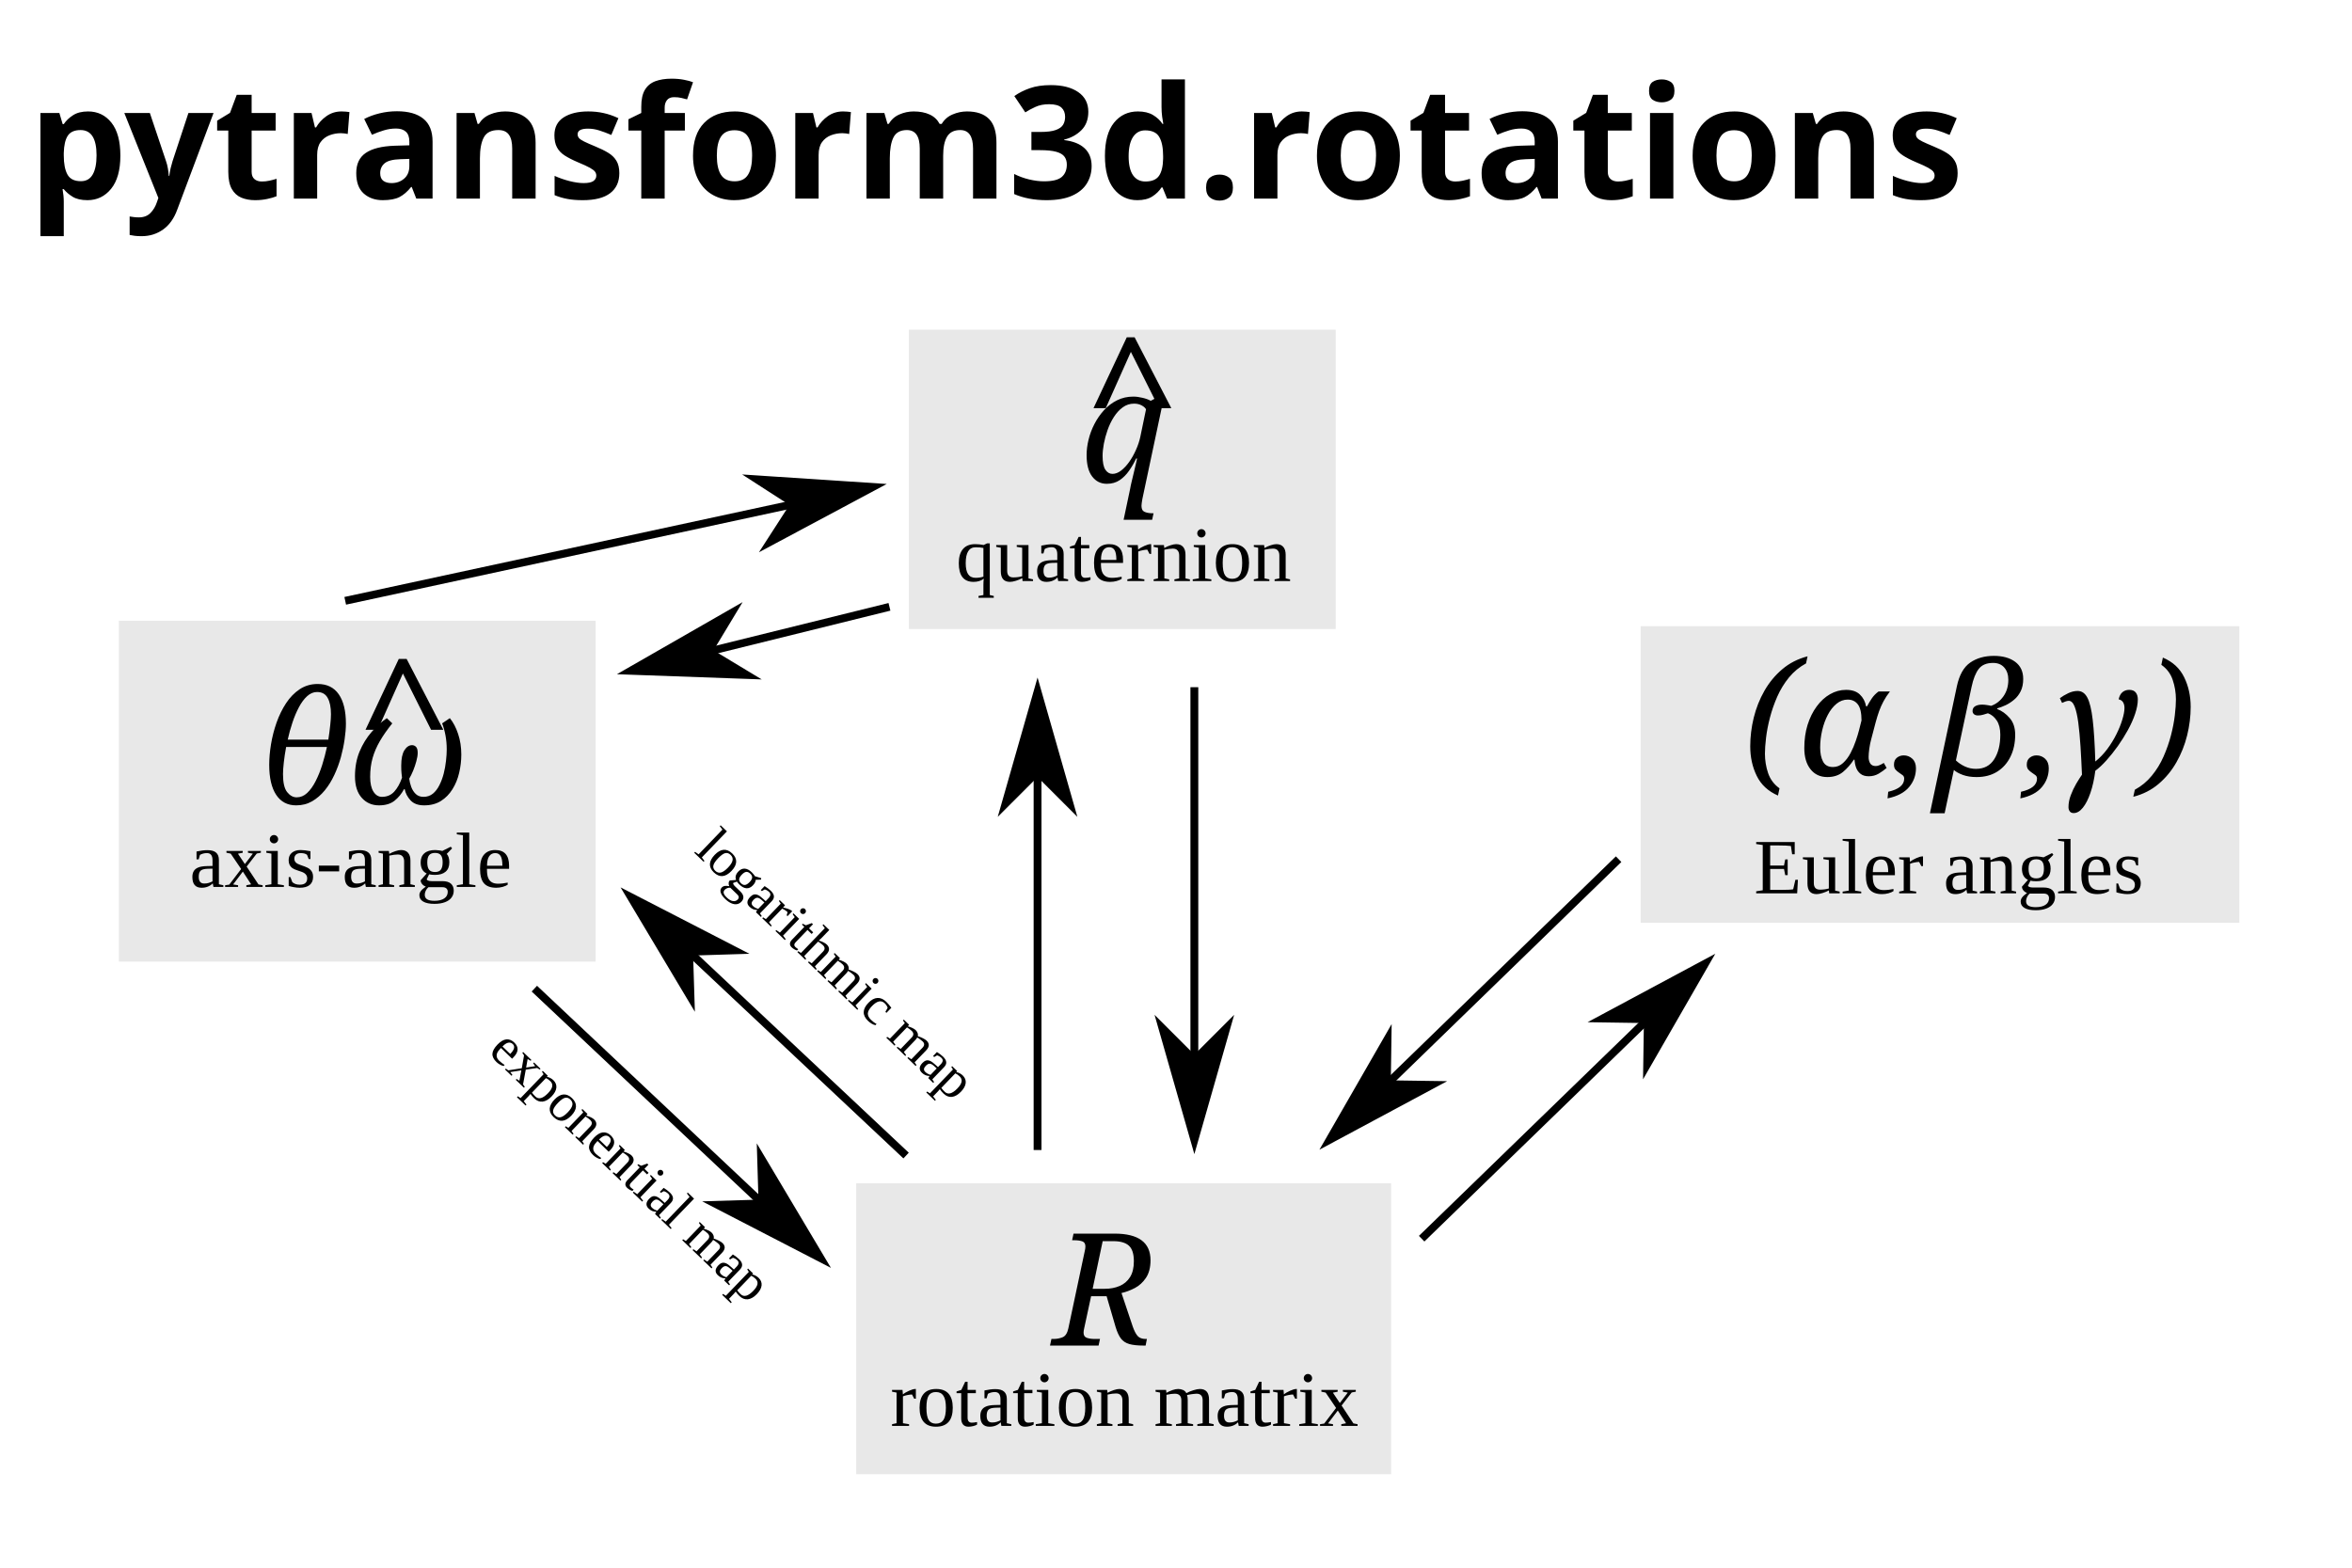
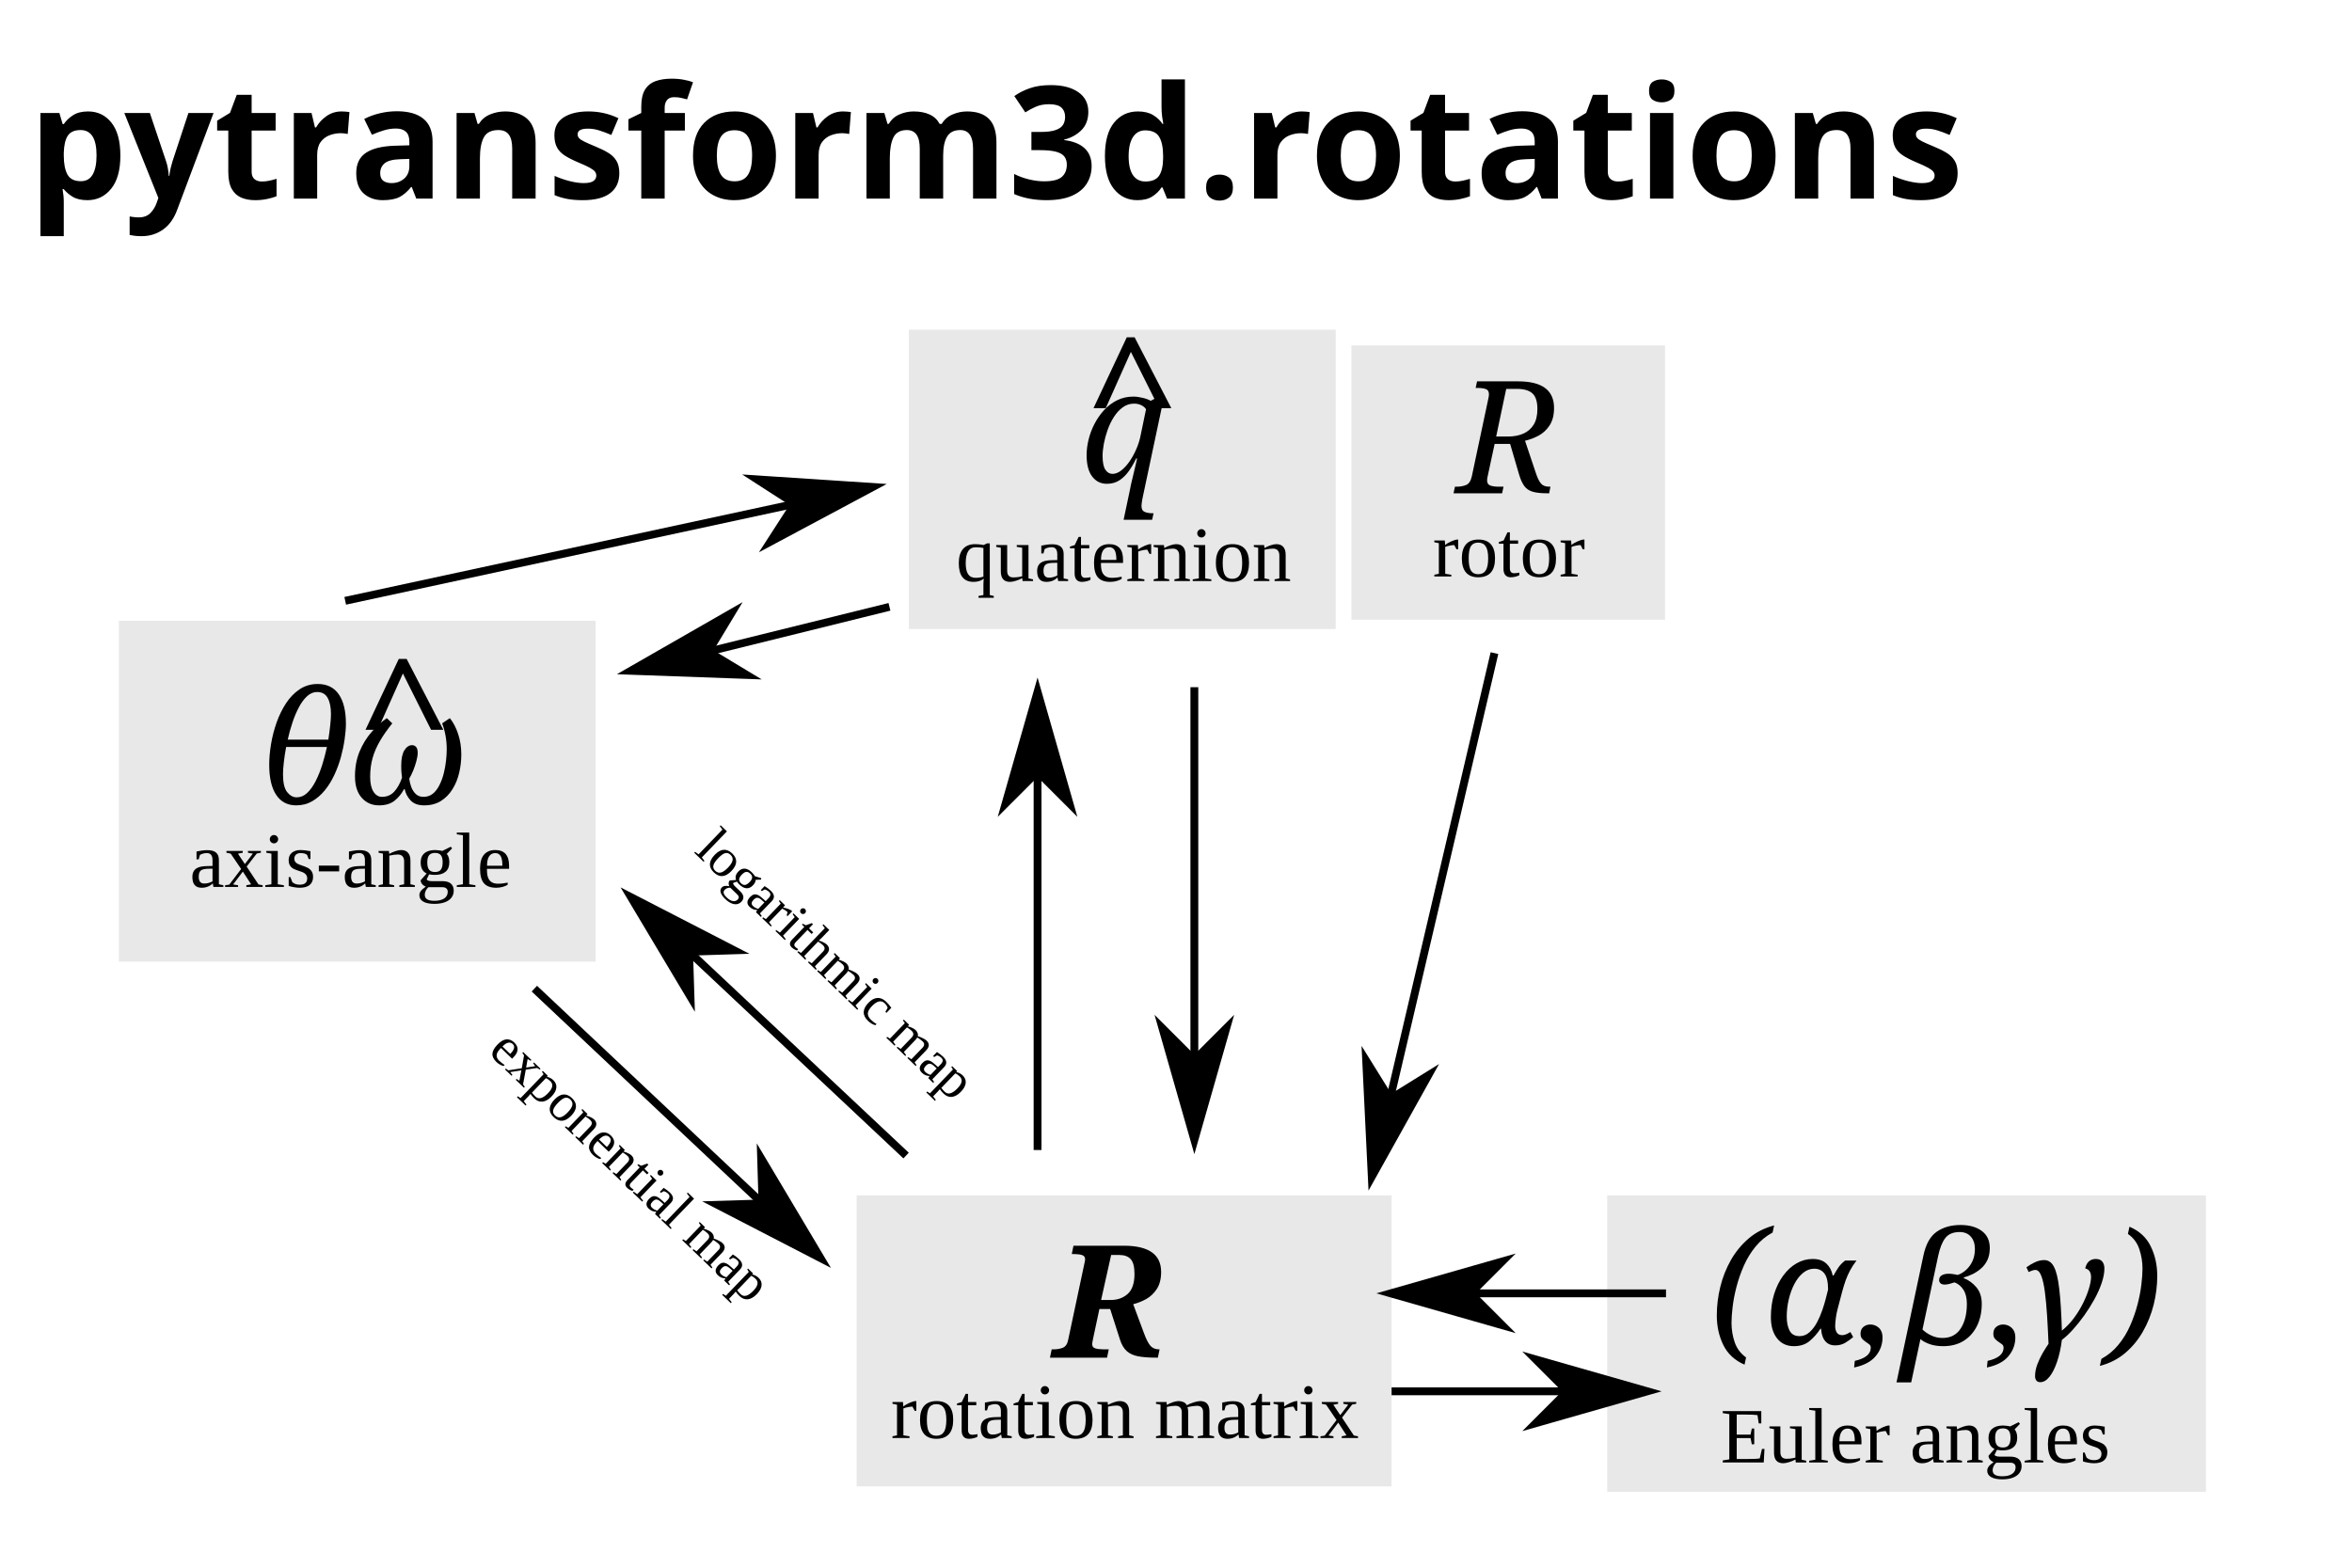
<svg xmlns="http://www.w3.org/2000/svg" width="600" height="400" id="svg2" version="1.1">
  <defs id="defs4">
    <marker orient="auto" refY="0.0" refX="0.0" id="Arrow1Lend" style="overflow:visible;">
      <path id="path3927" d="M 0.0,0.0 L 5.0,-5.0 L -12.5,0.0 L 5.0,5.0 L 0.0,0.0 z " style="fill-rule:evenodd;stroke:#000000;stroke-width:1.0pt;" transform="scale(0.8) rotate(180) translate(12.5,0)" />
    </marker>
+     <marker orient="auto" refY="0" refX="0" id="Arrow1Lend-2" style="overflow:visible">
+       <path id="path3927-7" d="M 0,0 5,-5 -12.5,0 5,5 Z" style="fill-rule:evenodd;stroke:#000000;stroke-width:1pt" transform="matrix(-0.8,0,0,-0.8,-10,0)" />
+     </marker>
+     <marker orient="auto" refY="0" refX="0" id="Arrow1Lend-9" style="overflow:visible">
+       <path id="path3927-3" d="M 0,0 5,-5 -12.5,0 5,5 Z" style="fill-rule:evenodd;stroke:#000000;stroke-width:1pt" transform="matrix(-0.8,0,0,-0.8,-10,0)" />
+     </marker>
  </defs>
  <g id="layer1" transform="translate(0,-652.3622)">
-     <rect style="opacity:0.3;fill:#b3b3b3;fill-opacity:1;stroke:none" id="rect3148" width="136.472" height="74.246" x="218.416" y="954.275" />
-     <text xml:space="preserve" style="font-style:normal;font-weight:normal;line-height:0%;font-family:sans-serif;letter-spacing:0px;word-spacing:0px;fill:#000000;fill-opacity:1;stroke:none" x="268.657" y="995.685" id="text2985">
-       <tspan id="tspan2987" x="268.657" y="995.685" style="font-style:italic;font-variant:normal;font-weight:normal;font-stretch:normal;font-size:40px;line-height:1.25;font-family:serif;-inkscape-font-specification:'Serif Italic'">R</tspan>
+     <rect style="opacity:0.3;fill:#b3b3b3;fill-opacity:1;stroke:none" id="rect3148" width="136.472" height="74.246" x="218.528" y="957.362" />
+     <text xml:space="preserve" style="font-style:normal;font-weight:normal;line-height:0%;font-family:sans-serif;letter-spacing:0px;word-spacing:0px;fill:#000000;fill-opacity:1;stroke:none" x="268.769" y="998.771" id="text2985">
+       <tspan id="tspan2987" x="268.769" y="998.771" style="font-style:italic;font-variant:normal;font-weight:bold;font-stretch:normal;font-size:40px;line-height:1.25;font-family:Serif;-inkscape-font-specification:'Serif Bold Italic'">R</tspan>
    </text>
-     <text xml:space="preserve" style="font-style:normal;font-weight:normal;line-height:0%;font-family:sans-serif;letter-spacing:0px;word-spacing:0px;fill:#000000;fill-opacity:1;stroke:none" x="227.157" y="1016.185" id="text2989">
-       <tspan id="tspan2991" x="227.157" y="1016.185" style="font-style:normal;font-variant:normal;font-weight:normal;font-stretch:normal;font-size:20px;line-height:1.25;font-family:'Times New Roman';-inkscape-font-specification:'Times New Roman'">rotation matrix</tspan>
+     <text xml:space="preserve" style="font-style:normal;font-weight:normal;line-height:0%;font-family:sans-serif;letter-spacing:0px;word-spacing:0px;fill:#000000;fill-opacity:1;stroke:none" x="227.269" y="1019.271" id="text2989">
+       <tspan id="tspan2991" x="227.269" y="1019.271" style="font-style:normal;font-variant:normal;font-weight:normal;font-stretch:normal;font-size:20px;line-height:1.25;font-family:'Times New Roman';-inkscape-font-specification:'Times New Roman'">rotation matrix</tspan>
    </text>
    <rect style="opacity:0.3;fill:#b3b3b3;fill-opacity:1;stroke:none" id="rect3142" width="121.622" height="86.974" x="30.326" y="810.733" />
    <text xml:space="preserve" style="font-style:normal;font-weight:normal;line-height:0%;font-family:sans-serif;letter-spacing:0px;word-spacing:0px;fill:#000000;fill-opacity:1;stroke:none" x="66.477" y="857.442" id="text2985-8">
      <tspan id="tspan2987-5" x="66.477" y="857.442" style="font-style:italic;font-variant:normal;font-weight:normal;font-stretch:normal;font-size:40px;line-height:1.25;font-family:serif;-inkscape-font-specification:'Serif Italic'">θω</tspan>
    </text>
    <text xml:space="preserve" style="font-style:normal;font-weight:normal;line-height:0%;font-family:sans-serif;letter-spacing:0px;word-spacing:0px;fill:#000000;fill-opacity:1;stroke:none" x="48.371" y="878.669" id="text2989-2">
      <tspan id="tspan2991-0" x="48.371" y="878.669" style="font-style:normal;font-variant:normal;font-weight:normal;font-stretch:normal;font-size:20px;line-height:1.25;font-family:'Times New Roman';-inkscape-font-specification:'Times New Roman'">axis-angle</tspan>
    </text>
-     <rect style="opacity:0.3;fill:#b3b3b3;fill-opacity:1;stroke:none;stroke-width:0.815" id="rect3144" width="152.735" height="75.66" x="418.528" y="812.147" />
-     <text xml:space="preserve" style="font-style:normal;font-weight:normal;line-height:0%;font-family:sans-serif;letter-spacing:0px;word-spacing:0px;fill:#000000;fill-opacity:1;stroke:none" x="444.801" y="850.223" id="text2985-8-4">
-       <tspan id="tspan2987-5-7" x="444.801" y="850.223" style="font-style:italic;font-variant:normal;font-weight:normal;font-stretch:normal;font-size:40px;line-height:1.25;font-family:serif;-inkscape-font-specification:'Serif Italic'">(α,β,γ)</tspan>
+     <rect style="opacity:0.3;fill:#b3b3b3;fill-opacity:1;stroke:none;stroke-width:0.815" id="rect3144" width="152.735" height="75.66" x="410" y="957.362" />
+     <text xml:space="preserve" style="font-style:normal;font-weight:normal;line-height:0%;font-family:sans-serif;letter-spacing:0px;word-spacing:0px;fill:#000000;fill-opacity:1;stroke:none" x="436.273" y="995.439" id="text2985-8-4">
+       <tspan id="tspan2987-5-7" x="436.273" y="995.439" style="font-style:italic;font-variant:normal;font-weight:normal;font-stretch:normal;font-size:40px;line-height:1.25;font-family:serif;-inkscape-font-specification:'Serif Italic'">(α,β,γ)</tspan>
    </text>
-     <text xml:space="preserve" style="font-style:normal;font-weight:normal;line-height:0%;font-family:sans-serif;letter-spacing:0px;word-spacing:0px;fill:#000000;fill-opacity:1;stroke:none" x="447.429" y="880.296" id="text2989-2-4">
-       <tspan id="tspan2991-0-5" x="447.429" y="880.296" style="font-style:normal;font-variant:normal;font-weight:normal;font-stretch:normal;font-size:20px;line-height:1.25;font-family:'Times New Roman';-inkscape-font-specification:'Times New Roman'">Euler angles</tspan>
+     <text xml:space="preserve" style="font-style:normal;font-weight:normal;line-height:0%;font-family:sans-serif;letter-spacing:0px;word-spacing:0px;fill:#000000;fill-opacity:1;stroke:none" x="438.902" y="1025.511" id="text2989-2-4">
+       <tspan id="tspan2991-0-5" x="438.902" y="1025.511" style="font-style:normal;font-variant:normal;font-weight:normal;font-stretch:normal;font-size:20px;line-height:1.25;font-family:'Times New Roman';-inkscape-font-specification:'Times New Roman'">Euler angles</tspan>
    </text>
    <rect style="opacity:0.3;fill:#b3b3b3;fill-opacity:1;stroke:none" id="rect3146" width="108.894" height="76.368" x="231.851" y="736.487" />
    <text xml:space="preserve" style="font-style:normal;font-weight:normal;line-height:0%;font-family:sans-serif;letter-spacing:0px;word-spacing:0px;fill:#000000;fill-opacity:1;stroke:none" x="275.478" y="775.397" id="text2985-4">
      <tspan id="tspan2987-8" x="275.478" y="775.397" style="font-style:italic;font-variant:normal;font-weight:normal;font-stretch:normal;font-size:40px;line-height:1.25;font-family:serif;-inkscape-font-specification:'Serif Italic'">q</tspan>
    </text>
    <text xml:space="preserve" style="font-style:normal;font-weight:normal;line-height:0%;font-family:sans-serif;letter-spacing:0px;word-spacing:0px;fill:#000000;fill-opacity:1;stroke:none" x="243.873" y="800.624" id="text2989-9">
      <tspan id="tspan2991-9" x="243.873" y="800.624" style="font-style:normal;font-variant:normal;font-weight:normal;font-stretch:normal;font-size:20px;line-height:1.25;font-family:'Times New Roman';-inkscape-font-specification:'Times New Roman'">quaternion</tspan>
    </text>
    <path style="fill:none;stroke:#000000;stroke-width:2;stroke-linecap:butt;stroke-linejoin:miter;stroke-miterlimit:4;stroke-opacity:1;stroke-dasharray:none;marker-end:url(#Arrow1Lend)" d="m 304.683,827.703 0,115.258" id="path3150" />
    <path style="fill:none;stroke:#000000;stroke-width:2;stroke-linecap:butt;stroke-linejoin:miter;stroke-miterlimit:4;stroke-opacity:1;stroke-dasharray:none;marker-end:url(#Arrow1Lend)" d="m 264.683,945.79 0,-116.673" id="path4728" />
-     <path style="fill:none;stroke:#000000;stroke-width:2;stroke-linecap:butt;stroke-linejoin:miter;stroke-miterlimit:4;stroke-opacity:1;stroke-dasharray:none;marker-end:url(#Arrow1Lend)" d="m 362.666,968.417 72.125,-70.004" id="path4912" />
-     <path style="fill:none;stroke:#000000;stroke-width:2;stroke-linecap:butt;stroke-linejoin:miter;stroke-miterlimit:4;stroke-opacity:1;stroke-dasharray:none;marker-end:url(#Arrow1Lend)" d="m 412.912,871.585 -73.539,71.418" id="path5096" />
+     <path style="fill:none;stroke:#000000;stroke-width:2;stroke-linecap:butt;stroke-linejoin:miter;stroke-miterlimit:4;stroke-dasharray:none;stroke-opacity:1;marker-end:url(#Arrow1Lend)" d="m 355,1007.362 h 65" id="path4912" />
+     <path style="fill:none;stroke:#000000;stroke-width:2;stroke-linecap:butt;stroke-linejoin:miter;stroke-miterlimit:4;stroke-dasharray:none;stroke-opacity:1;marker-end:url(#Arrow1Lend)" d="M 425,982.362 H 355" id="path5096" />
    <path style="fill:none;stroke:#000000;stroke-width:2;stroke-linecap:butt;stroke-linejoin:miter;stroke-miterlimit:4;stroke-opacity:1;stroke-dasharray:none;marker-end:url(#Arrow1Lend)" d="M 231.144,947.204 161.141,881.443" id="path5280" />
    <path style="fill:none;stroke:#000000;stroke-width:2;stroke-linecap:butt;stroke-linejoin:miter;stroke-miterlimit:4;stroke-opacity:1;stroke-dasharray:none;marker-end:url(#Arrow1Lend)" d="m 136.312,904.615 72.832,68.589" id="path5464" />
    <path style="fill:none;stroke:#000000;stroke-width:2;stroke-linecap:butt;stroke-linejoin:miter;stroke-miterlimit:4;stroke-opacity:1;stroke-dasharray:none;marker-end:url(#Arrow1Lend)" d="M 88.066,805.662 222.416,776.67" id="path5648" />
    <path style="fill:none;stroke:#000000;stroke-width:2;stroke-linecap:butt;stroke-linejoin:miter;stroke-miterlimit:4;stroke-opacity:1;stroke-dasharray:none;marker-end:url(#Arrow1Lend)" d="m 226.902,807.197 -65.761,16.263" id="path5832" />
    <text xml:space="preserve" style="font-style:normal;font-weight:normal;line-height:0%;font-family:sans-serif;letter-spacing:0px;word-spacing:0px;fill:#000000;fill-opacity:1;stroke:none" x="728.311" y="577.031" id="text6016" transform="rotate(43.92535)">
      <tspan id="tspan6018" x="728.311" y="577.031" style="font-size:14px;line-height:1.25;font-family:'Times New Roman';-inkscape-font-specification:'Times New Roman'">exponential map</tspan>
    </text>
    <text xml:space="preserve" style="font-style:normal;font-weight:normal;line-height:0%;font-family:sans-serif;letter-spacing:0px;word-spacing:0px;fill:#000000;fill-opacity:1;stroke:none" x="730.76" y="503.715" id="text6016-5" transform="rotate(43.92535)">
      <tspan id="tspan6018-1" x="730.76" y="503.715" style="font-size:14px;line-height:1.25;font-family:'Times New Roman';-inkscape-font-specification:'Times New Roman'">logarithmic map</tspan>
    </text>
    <text xml:space="preserve" style="font-style:normal;font-weight:normal;line-height:0%;font-family:sans-serif;letter-spacing:0px;word-spacing:0px;fill:#000000;fill-opacity:1;stroke:none" x="7.192" y="703.031" id="text6041">
      <tspan id="tspan6043" x="7.192" y="703.031" style="font-style:normal;font-variant:normal;font-weight:bold;font-stretch:normal;font-size:40px;line-height:1.25;font-family:sans-serif;-inkscape-font-specification:'Sans Bold'">pytransform3d.rotations</tspan>
    </text>
    <text xml:space="preserve" style="font-style:normal;font-weight:normal;line-height:0%;font-family:sans-serif;letter-spacing:0px;word-spacing:0px;fill:#000000;fill-opacity:1;stroke:none" x="277.443" y="767.184" id="text2985-4-4">
      <tspan id="tspan2987-8-1" x="277.443" y="767.184" style="font-style:normal;font-variant:normal;font-weight:normal;font-stretch:normal;font-size:40px;line-height:1.25;font-family:sans-serif;-inkscape-font-specification:sans-serif">^</tspan>
    </text>
    <text xml:space="preserve" style="font-style:normal;font-weight:normal;line-height:0%;font-family:sans-serif;letter-spacing:0px;word-spacing:0px;fill:#000000;fill-opacity:1;stroke:none" x="91.731" y="849.248" id="text2985-4-4-2">
      <tspan id="tspan2987-8-1-0" x="91.731" y="849.248" style="font-style:normal;font-variant:normal;font-weight:normal;font-stretch:normal;font-size:40px;line-height:1.25;font-family:sans-serif;-inkscape-font-specification:sans-serif">^</tspan>
    </text>
+     <rect style="opacity:0.3;fill:#b3b3b3;fill-opacity:1;stroke:none;stroke-width:0.728" id="rect3142-5" width="80" height="70" x="344.746" y="740.487" />
+     <text xml:space="preserve" style="font-style:normal;font-weight:normal;line-height:0%;font-family:sans-serif;letter-spacing:0px;word-spacing:0px;fill:#000000;fill-opacity:1;stroke:none" x="371.599" y="778.224" id="text2985-8-6">
+       <tspan id="tspan2987-5-2" x="371.599" y="778.224" style="font-style:italic;font-variant:normal;font-weight:normal;font-stretch:normal;font-size:40px;line-height:1.25;font-family:serif;-inkscape-font-specification:'Serif Italic'">R</tspan>
+     </text>
+     <text xml:space="preserve" style="font-style:normal;font-weight:normal;line-height:0%;font-family:sans-serif;letter-spacing:0px;word-spacing:0px;fill:#000000;fill-opacity:1;stroke:none" x="365.493" y="799.451" id="text2989-2-9">
+       <tspan id="tspan2991-0-1" x="365.493" y="799.451" style="font-style:normal;font-variant:normal;font-weight:normal;font-stretch:normal;font-size:20px;line-height:1.25;font-family:'Times New Roman';-inkscape-font-specification:'Times New Roman'">rotor</tspan>
+     </text>
+     <path style="fill:none;stroke:#000000;stroke-width:2;stroke-linecap:butt;stroke-linejoin:miter;stroke-miterlimit:4;stroke-dasharray:none;stroke-opacity:1;marker-end:url(#Arrow1Lend-9)" d="M 381.239,819.011 350,952.362" id="path5464-6" />
  </g>
</svg>
